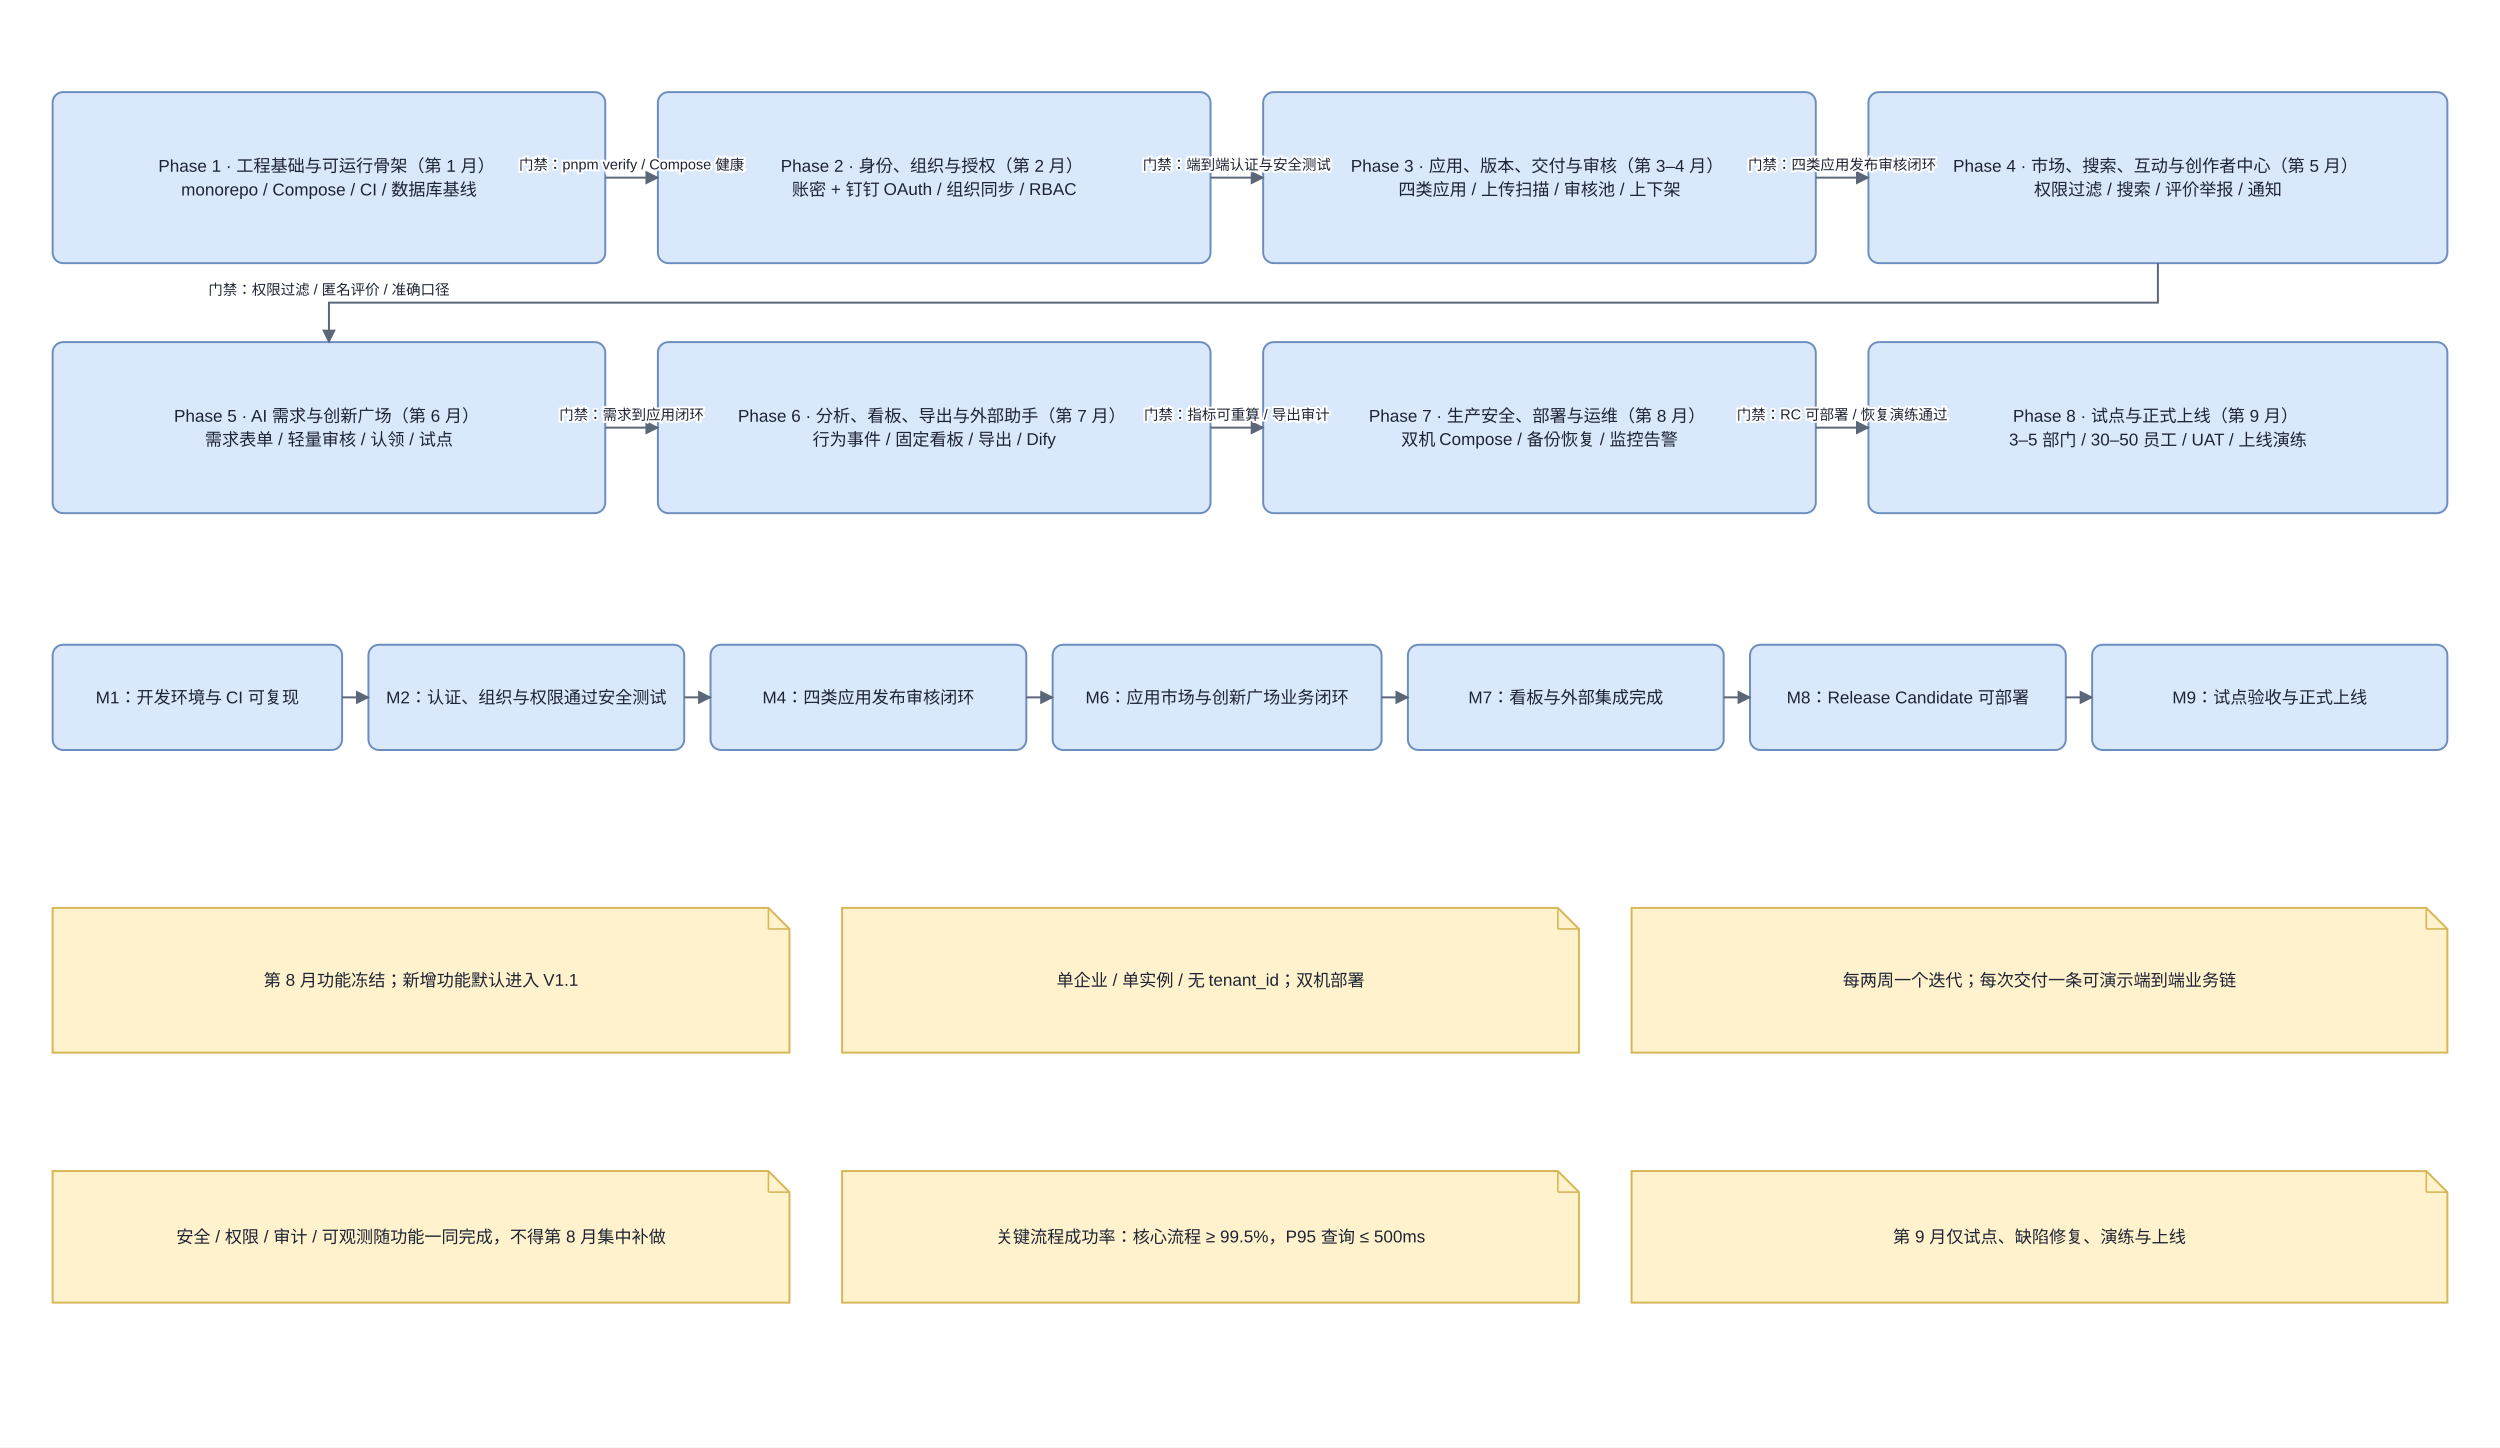
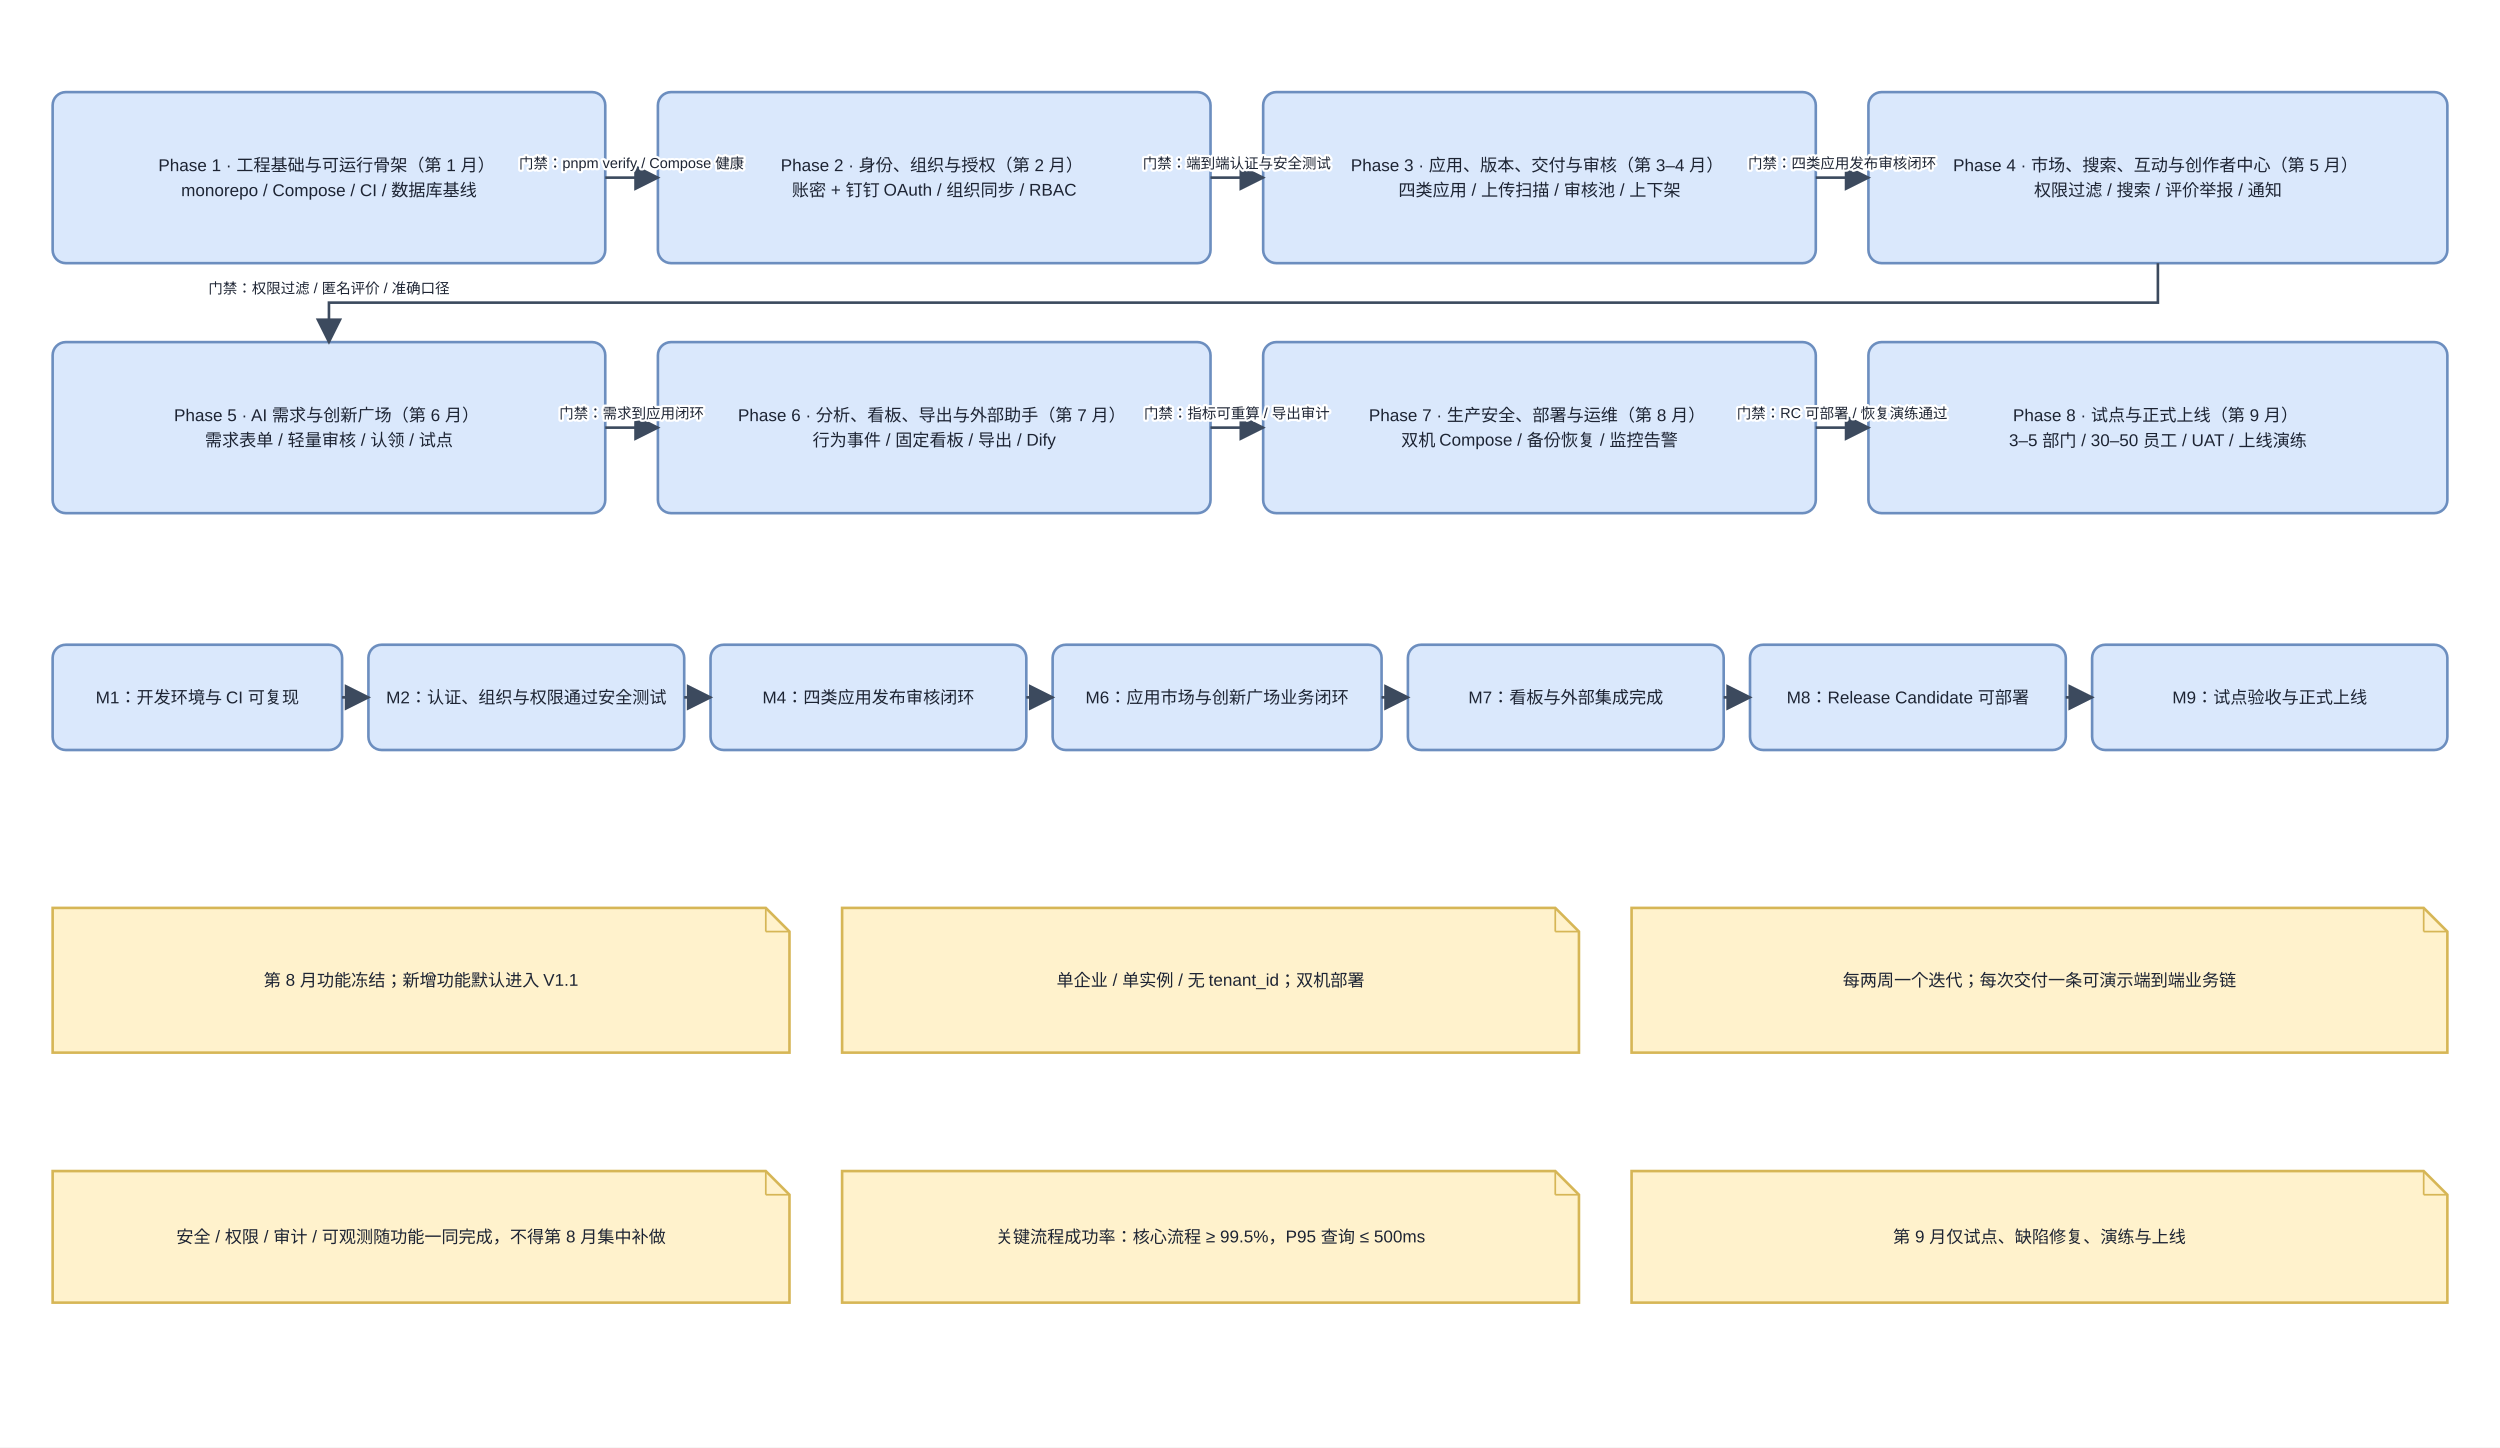
<svg xmlns="http://www.w3.org/2000/svg" width="1900" height="1100" viewBox="0 0 1900 1100">
  <defs>
-     <marker id="arrow" viewBox="0 0 10 10" refX="9" refY="5" markerWidth="7" markerHeight="7" orient="auto-start-reverse">
-       <path d="M 0 0 L 10 5 L 0 10 z" fill="#5b6779" />
+     <marker id="arrow" viewBox="0 0 10 10" refX="9" refY="5" markerWidth="10" markerHeight="10" orient="auto-start-reverse">
+       <path d="M 0 0 L 10 5 L 0 10 z" fill="#3c4a5e" />
    </marker>
  </defs>
  <rect width="1900" height="1100" fill="#ffffff" />
  <g id="ph1">
-     <rect x="40" y="70" width="420" height="130" rx="8" fill="#dae8fc" stroke="#6c8ebf" stroke-width="1.5" />
-     <text x="250" y="130.55" font-family="Microsoft YaHei, 'Segoe UI', Arial, sans-serif" font-size="13" fill="#1d2433" text-anchor="middle">
+     <rect x="40" y="70" width="420" height="130" rx="10" fill="#dae8fc" stroke="#6c8ebf" stroke-width="2" />
+     <text x="250" y="130.05" font-family="Microsoft YaHei, 'Segoe UI', Arial, sans-serif" font-size="13" fill="#1d2433" text-anchor="middle">
      <tspan x="250" dy="0">Phase 1 · 工程基础与可运行骨架（第 1 月）</tspan>
-       <tspan x="250" dy="18">monorepo / Compose / CI / 数据库基线</tspan>
+       <tspan x="250" dy="19">monorepo / Compose / CI / 数据库基线</tspan>
    </text>
  </g>
  <g id="ph2">
-     <rect x="500" y="70" width="420" height="130" rx="8" fill="#dae8fc" stroke="#6c8ebf" stroke-width="1.5" />
-     <text x="710" y="130.55" font-family="Microsoft YaHei, 'Segoe UI', Arial, sans-serif" font-size="13" fill="#1d2433" text-anchor="middle">
+     <rect x="500" y="70" width="420" height="130" rx="10" fill="#dae8fc" stroke="#6c8ebf" stroke-width="2" />
+     <text x="710" y="130.05" font-family="Microsoft YaHei, 'Segoe UI', Arial, sans-serif" font-size="13" fill="#1d2433" text-anchor="middle">
      <tspan x="710" dy="0">Phase 2 · 身份、组织与授权（第 2 月）</tspan>
-       <tspan x="710" dy="18">账密 + 钉钉 OAuth / 组织同步 / RBAC</tspan>
+       <tspan x="710" dy="19">账密 + 钉钉 OAuth / 组织同步 / RBAC</tspan>
    </text>
  </g>
  <g id="ph3">
-     <rect x="960" y="70" width="420" height="130" rx="8" fill="#dae8fc" stroke="#6c8ebf" stroke-width="1.5" />
-     <text x="1170" y="130.55" font-family="Microsoft YaHei, 'Segoe UI', Arial, sans-serif" font-size="13" fill="#1d2433" text-anchor="middle">
+     <rect x="960" y="70" width="420" height="130" rx="10" fill="#dae8fc" stroke="#6c8ebf" stroke-width="2" />
+     <text x="1170" y="130.05" font-family="Microsoft YaHei, 'Segoe UI', Arial, sans-serif" font-size="13" fill="#1d2433" text-anchor="middle">
      <tspan x="1170" dy="0">Phase 3 · 应用、版本、交付与审核（第 3–4 月）</tspan>
-       <tspan x="1170" dy="18">四类应用 / 上传扫描 / 审核池 / 上下架</tspan>
+       <tspan x="1170" dy="19">四类应用 / 上传扫描 / 审核池 / 上下架</tspan>
    </text>
  </g>
  <g id="ph4">
-     <rect x="1420" y="70" width="440" height="130" rx="8" fill="#dae8fc" stroke="#6c8ebf" stroke-width="1.5" />
-     <text x="1640" y="130.55" font-family="Microsoft YaHei, 'Segoe UI', Arial, sans-serif" font-size="13" fill="#1d2433" text-anchor="middle">
+     <rect x="1420" y="70" width="440" height="130" rx="10" fill="#dae8fc" stroke="#6c8ebf" stroke-width="2" />
+     <text x="1640" y="130.05" font-family="Microsoft YaHei, 'Segoe UI', Arial, sans-serif" font-size="13" fill="#1d2433" text-anchor="middle">
      <tspan x="1640" dy="0">Phase 4 · 市场、搜索、互动与创作者中心（第 5 月）</tspan>
-       <tspan x="1640" dy="18">权限过滤 / 搜索 / 评价举报 / 通知</tspan>
+       <tspan x="1640" dy="19">权限过滤 / 搜索 / 评价举报 / 通知</tspan>
    </text>
  </g>
  <g id="ph5">
-     <rect x="40" y="260" width="420" height="130" rx="8" fill="#dae8fc" stroke="#6c8ebf" stroke-width="1.5" />
-     <text x="250" y="320.55" font-family="Microsoft YaHei, 'Segoe UI', Arial, sans-serif" font-size="13" fill="#1d2433" text-anchor="middle">
+     <rect x="40" y="260" width="420" height="130" rx="10" fill="#dae8fc" stroke="#6c8ebf" stroke-width="2" />
+     <text x="250" y="320.05" font-family="Microsoft YaHei, 'Segoe UI', Arial, sans-serif" font-size="13" fill="#1d2433" text-anchor="middle">
      <tspan x="250" dy="0">Phase 5 · AI 需求与创新广场（第 6 月）</tspan>
-       <tspan x="250" dy="18">需求表单 / 轻量审核 / 认领 / 试点</tspan>
+       <tspan x="250" dy="19">需求表单 / 轻量审核 / 认领 / 试点</tspan>
    </text>
  </g>
  <g id="ph6">
-     <rect x="500" y="260" width="420" height="130" rx="8" fill="#dae8fc" stroke="#6c8ebf" stroke-width="1.5" />
-     <text x="710" y="320.55" font-family="Microsoft YaHei, 'Segoe UI', Arial, sans-serif" font-size="13" fill="#1d2433" text-anchor="middle">
+     <rect x="500" y="260" width="420" height="130" rx="10" fill="#dae8fc" stroke="#6c8ebf" stroke-width="2" />
+     <text x="710" y="320.05" font-family="Microsoft YaHei, 'Segoe UI', Arial, sans-serif" font-size="13" fill="#1d2433" text-anchor="middle">
      <tspan x="710" dy="0">Phase 6 · 分析、看板、导出与外部助手（第 7 月）</tspan>
-       <tspan x="710" dy="18">行为事件 / 固定看板 / 导出 / Dify</tspan>
+       <tspan x="710" dy="19">行为事件 / 固定看板 / 导出 / Dify</tspan>
    </text>
  </g>
  <g id="ph7">
-     <rect x="960" y="260" width="420" height="130" rx="8" fill="#dae8fc" stroke="#6c8ebf" stroke-width="1.5" />
-     <text x="1170" y="320.55" font-family="Microsoft YaHei, 'Segoe UI', Arial, sans-serif" font-size="13" fill="#1d2433" text-anchor="middle">
+     <rect x="960" y="260" width="420" height="130" rx="10" fill="#dae8fc" stroke="#6c8ebf" stroke-width="2" />
+     <text x="1170" y="320.05" font-family="Microsoft YaHei, 'Segoe UI', Arial, sans-serif" font-size="13" fill="#1d2433" text-anchor="middle">
      <tspan x="1170" dy="0">Phase 7 · 生产安全、部署与运维（第 8 月）</tspan>
-       <tspan x="1170" dy="18">双机 Compose / 备份恢复 / 监控告警</tspan>
+       <tspan x="1170" dy="19">双机 Compose / 备份恢复 / 监控告警</tspan>
    </text>
  </g>
  <g id="ph8">
-     <rect x="1420" y="260" width="440" height="130" rx="8" fill="#dae8fc" stroke="#6c8ebf" stroke-width="1.5" />
-     <text x="1640" y="320.55" font-family="Microsoft YaHei, 'Segoe UI', Arial, sans-serif" font-size="13" fill="#1d2433" text-anchor="middle">
+     <rect x="1420" y="260" width="440" height="130" rx="10" fill="#dae8fc" stroke="#6c8ebf" stroke-width="2" />
+     <text x="1640" y="320.05" font-family="Microsoft YaHei, 'Segoe UI', Arial, sans-serif" font-size="13" fill="#1d2433" text-anchor="middle">
      <tspan x="1640" dy="0">Phase 8 · 试点与正式上线（第 9 月）</tspan>
-       <tspan x="1640" dy="18">3–5 部门 / 30–50 员工 / UAT / 上线演练</tspan>
+       <tspan x="1640" dy="19">3–5 部门 / 30–50 员工 / UAT / 上线演练</tspan>
    </text>
  </g>
  <g id="m1">
-     <rect x="40" y="490" width="220" height="80" rx="8" fill="#dae8fc" stroke="#6c8ebf" stroke-width="1.5" />
+     <rect x="40" y="490" width="220" height="80" rx="10" fill="#dae8fc" stroke="#6c8ebf" stroke-width="2" />
    <text x="150" y="534.55" font-family="Microsoft YaHei, 'Segoe UI', Arial, sans-serif" font-size="13" fill="#1d2433" text-anchor="middle">
      <tspan x="150" dy="0">M1：开发环境与 CI 可复现</tspan>
    </text>
  </g>
  <g id="m2">
-     <rect x="280" y="490" width="240" height="80" rx="8" fill="#dae8fc" stroke="#6c8ebf" stroke-width="1.5" />
+     <rect x="280" y="490" width="240" height="80" rx="10" fill="#dae8fc" stroke="#6c8ebf" stroke-width="2" />
    <text x="400" y="534.55" font-family="Microsoft YaHei, 'Segoe UI', Arial, sans-serif" font-size="13" fill="#1d2433" text-anchor="middle">
      <tspan x="400" dy="0">M2：认证、组织与权限通过安全测试</tspan>
    </text>
  </g>
  <g id="m4">
-     <rect x="540" y="490" width="240" height="80" rx="8" fill="#dae8fc" stroke="#6c8ebf" stroke-width="1.5" />
+     <rect x="540" y="490" width="240" height="80" rx="10" fill="#dae8fc" stroke="#6c8ebf" stroke-width="2" />
    <text x="660" y="534.55" font-family="Microsoft YaHei, 'Segoe UI', Arial, sans-serif" font-size="13" fill="#1d2433" text-anchor="middle">
      <tspan x="660" dy="0">M4：四类应用发布审核闭环</tspan>
    </text>
  </g>
  <g id="m6">
-     <rect x="800" y="490" width="250" height="80" rx="8" fill="#dae8fc" stroke="#6c8ebf" stroke-width="1.5" />
+     <rect x="800" y="490" width="250" height="80" rx="10" fill="#dae8fc" stroke="#6c8ebf" stroke-width="2" />
    <text x="925" y="534.55" font-family="Microsoft YaHei, 'Segoe UI', Arial, sans-serif" font-size="13" fill="#1d2433" text-anchor="middle">
      <tspan x="925" dy="0">M6：应用市场与创新广场业务闭环</tspan>
    </text>
  </g>
  <g id="m7">
-     <rect x="1070" y="490" width="240" height="80" rx="8" fill="#dae8fc" stroke="#6c8ebf" stroke-width="1.5" />
+     <rect x="1070" y="490" width="240" height="80" rx="10" fill="#dae8fc" stroke="#6c8ebf" stroke-width="2" />
    <text x="1190" y="534.55" font-family="Microsoft YaHei, 'Segoe UI', Arial, sans-serif" font-size="13" fill="#1d2433" text-anchor="middle">
      <tspan x="1190" dy="0">M7：看板与外部集成完成</tspan>
    </text>
  </g>
  <g id="m8">
-     <rect x="1330" y="490" width="240" height="80" rx="8" fill="#dae8fc" stroke="#6c8ebf" stroke-width="1.5" />
+     <rect x="1330" y="490" width="240" height="80" rx="10" fill="#dae8fc" stroke="#6c8ebf" stroke-width="2" />
    <text x="1450" y="534.55" font-family="Microsoft YaHei, 'Segoe UI', Arial, sans-serif" font-size="13" fill="#1d2433" text-anchor="middle">
      <tspan x="1450" dy="0">M8：Release Candidate 可部署</tspan>
    </text>
  </g>
  <g id="m9">
-     <rect x="1590" y="490" width="270" height="80" rx="8" fill="#dae8fc" stroke="#6c8ebf" stroke-width="1.5" />
+     <rect x="1590" y="490" width="270" height="80" rx="10" fill="#dae8fc" stroke="#6c8ebf" stroke-width="2" />
    <text x="1725" y="534.55" font-family="Microsoft YaHei, 'Segoe UI', Arial, sans-serif" font-size="13" fill="#1d2433" text-anchor="middle">
      <tspan x="1725" dy="0">M9：试点验收与正式上线</tspan>
    </text>
  </g>
  <g id="c1">
-     <polygon points="40,690 584,690 600,706 600,800 40,800" fill="#fff2cc" stroke="#d6b656" stroke-width="1.5" />
-     <line x1="584" y1="690" x2="584" y2="706" stroke="#d6b656" stroke-width="1.2" />
-     <line x1="584" y1="706" x2="600" y2="706" stroke="#d6b656" stroke-width="1.2" />
+     <polygon points="40,690 582,690 600,708 600,800 40,800" fill="#fff2cc" stroke="#d6b656" stroke-width="2" />
+     <line x1="582" y1="690" x2="582" y2="708" stroke="#d6b656" stroke-width="1.3" />
+     <line x1="582" y1="708" x2="600" y2="708" stroke="#d6b656" stroke-width="1.3" />
    <text x="320" y="749.55" font-family="Microsoft YaHei, 'Segoe UI', Arial, sans-serif" font-size="13" fill="#1d2433" text-anchor="middle">
      <tspan x="320" dy="0">第 8 月功能冻结；新增功能默认进入 V1.1</tspan>
    </text>
  </g>
  <g id="c2">
-     <polygon points="640,690 1184,690 1200,706 1200,800 640,800" fill="#fff2cc" stroke="#d6b656" stroke-width="1.5" />
-     <line x1="1184" y1="690" x2="1184" y2="706" stroke="#d6b656" stroke-width="1.2" />
-     <line x1="1184" y1="706" x2="1200" y2="706" stroke="#d6b656" stroke-width="1.2" />
+     <polygon points="640,690 1182,690 1200,708 1200,800 640,800" fill="#fff2cc" stroke="#d6b656" stroke-width="2" />
+     <line x1="1182" y1="690" x2="1182" y2="708" stroke="#d6b656" stroke-width="1.3" />
+     <line x1="1182" y1="708" x2="1200" y2="708" stroke="#d6b656" stroke-width="1.3" />
    <text x="920" y="749.55" font-family="Microsoft YaHei, 'Segoe UI', Arial, sans-serif" font-size="13" fill="#1d2433" text-anchor="middle">
      <tspan x="920" dy="0">单企业 / 单实例 / 无 tenant_id；双机部署</tspan>
    </text>
  </g>
  <g id="c3">
-     <polygon points="1240,690 1844,690 1860,706 1860,800 1240,800" fill="#fff2cc" stroke="#d6b656" stroke-width="1.5" />
-     <line x1="1844" y1="690" x2="1844" y2="706" stroke="#d6b656" stroke-width="1.2" />
-     <line x1="1844" y1="706" x2="1860" y2="706" stroke="#d6b656" stroke-width="1.2" />
+     <polygon points="1240,690 1842,690 1860,708 1860,800 1240,800" fill="#fff2cc" stroke="#d6b656" stroke-width="2" />
+     <line x1="1842" y1="690" x2="1842" y2="708" stroke="#d6b656" stroke-width="1.3" />
+     <line x1="1842" y1="708" x2="1860" y2="708" stroke="#d6b656" stroke-width="1.3" />
    <text x="1550" y="749.55" font-family="Microsoft YaHei, 'Segoe UI', Arial, sans-serif" font-size="13" fill="#1d2433" text-anchor="middle">
      <tspan x="1550" dy="0">每两周一个迭代；每次交付一条可演示端到端业务链</tspan>
    </text>
  </g>
  <g id="c4">
-     <polygon points="40,890 584,890 600,906 600,990 40,990" fill="#fff2cc" stroke="#d6b656" stroke-width="1.5" />
-     <line x1="584" y1="890" x2="584" y2="906" stroke="#d6b656" stroke-width="1.2" />
-     <line x1="584" y1="906" x2="600" y2="906" stroke="#d6b656" stroke-width="1.2" />
+     <polygon points="40,890 582,890 600,908 600,990 40,990" fill="#fff2cc" stroke="#d6b656" stroke-width="2" />
+     <line x1="582" y1="890" x2="582" y2="908" stroke="#d6b656" stroke-width="1.3" />
+     <line x1="582" y1="908" x2="600" y2="908" stroke="#d6b656" stroke-width="1.3" />
    <text x="320" y="944.55" font-family="Microsoft YaHei, 'Segoe UI', Arial, sans-serif" font-size="13" fill="#1d2433" text-anchor="middle">
      <tspan x="320" dy="0">安全 / 权限 / 审计 / 可观测随功能一同完成，不得第 8 月集中补做</tspan>
    </text>
  </g>
  <g id="c5">
-     <polygon points="640,890 1184,890 1200,906 1200,990 640,990" fill="#fff2cc" stroke="#d6b656" stroke-width="1.5" />
-     <line x1="1184" y1="890" x2="1184" y2="906" stroke="#d6b656" stroke-width="1.2" />
-     <line x1="1184" y1="906" x2="1200" y2="906" stroke="#d6b656" stroke-width="1.2" />
+     <polygon points="640,890 1182,890 1200,908 1200,990 640,990" fill="#fff2cc" stroke="#d6b656" stroke-width="2" />
+     <line x1="1182" y1="890" x2="1182" y2="908" stroke="#d6b656" stroke-width="1.3" />
+     <line x1="1182" y1="908" x2="1200" y2="908" stroke="#d6b656" stroke-width="1.3" />
    <text x="920" y="944.55" font-family="Microsoft YaHei, 'Segoe UI', Arial, sans-serif" font-size="13" fill="#1d2433" text-anchor="middle">
      <tspan x="920" dy="0">关键流程成功率：核心流程 ≥ 99.5%，P95 查询 ≤ 500ms</tspan>
    </text>
  </g>
  <g id="c6">
-     <polygon points="1240,890 1844,890 1860,906 1860,990 1240,990" fill="#fff2cc" stroke="#d6b656" stroke-width="1.5" />
-     <line x1="1844" y1="890" x2="1844" y2="906" stroke="#d6b656" stroke-width="1.2" />
-     <line x1="1844" y1="906" x2="1860" y2="906" stroke="#d6b656" stroke-width="1.2" />
+     <polygon points="1240,890 1842,890 1860,908 1860,990 1240,990" fill="#fff2cc" stroke="#d6b656" stroke-width="2" />
+     <line x1="1842" y1="890" x2="1842" y2="908" stroke="#d6b656" stroke-width="1.3" />
+     <line x1="1842" y1="908" x2="1860" y2="908" stroke="#d6b656" stroke-width="1.3" />
    <text x="1550" y="944.55" font-family="Microsoft YaHei, 'Segoe UI', Arial, sans-serif" font-size="13" fill="#1d2433" text-anchor="middle">
      <tspan x="1550" dy="0">第 9 月仅试点、缺陷修复、演练与上线</tspan>
    </text>
  </g>
  <g id="e1">
-     <path d="M 460 135 L 480 135 L 480 135 L 500 135" fill="none" stroke="#5b6779" stroke-width="1.5" marker-end="url(#arrow)" />
-     <text x="480" y="129" font-family="Microsoft YaHei, 'Segoe UI', Arial, sans-serif" font-size="11" fill="#1d2433" text-anchor="middle" stroke="#ffffff" stroke-width="3" paint-order="stroke">门禁：pnpm verify / Compose 健康</text>
+     <path d="M 460 135 L 480 135 L 480 135 L 500 135" fill="none" stroke="#3c4a5e" stroke-width="2" marker-end="url(#arrow)" />
+     <text x="480" y="128" font-family="Microsoft YaHei, 'Segoe UI', Arial, sans-serif" font-size="11" fill="#1d2433" text-anchor="middle" stroke="#ffffff" stroke-width="3.5" paint-order="stroke" stroke-linejoin="round">门禁：pnpm verify / Compose 健康</text>
  </g>
  <g id="e2">
-     <path d="M 920 135 L 940 135 L 940 135 L 960 135" fill="none" stroke="#5b6779" stroke-width="1.5" marker-end="url(#arrow)" />
-     <text x="940" y="129" font-family="Microsoft YaHei, 'Segoe UI', Arial, sans-serif" font-size="11" fill="#1d2433" text-anchor="middle" stroke="#ffffff" stroke-width="3" paint-order="stroke">门禁：端到端认证与安全测试</text>
+     <path d="M 920 135 L 940 135 L 940 135 L 960 135" fill="none" stroke="#3c4a5e" stroke-width="2" marker-end="url(#arrow)" />
+     <text x="940" y="128" font-family="Microsoft YaHei, 'Segoe UI', Arial, sans-serif" font-size="11" fill="#1d2433" text-anchor="middle" stroke="#ffffff" stroke-width="3.5" paint-order="stroke" stroke-linejoin="round">门禁：端到端认证与安全测试</text>
  </g>
  <g id="e3">
-     <path d="M 1380 135 L 1400 135 L 1400 135 L 1420 135" fill="none" stroke="#5b6779" stroke-width="1.5" marker-end="url(#arrow)" />
-     <text x="1400" y="129" font-family="Microsoft YaHei, 'Segoe UI', Arial, sans-serif" font-size="11" fill="#1d2433" text-anchor="middle" stroke="#ffffff" stroke-width="3" paint-order="stroke">门禁：四类应用发布审核闭环</text>
+     <path d="M 1380 135 L 1400 135 L 1400 135 L 1420 135" fill="none" stroke="#3c4a5e" stroke-width="2" marker-end="url(#arrow)" />
+     <text x="1400" y="128" font-family="Microsoft YaHei, 'Segoe UI', Arial, sans-serif" font-size="11" fill="#1d2433" text-anchor="middle" stroke="#ffffff" stroke-width="3.5" paint-order="stroke" stroke-linejoin="round">门禁：四类应用发布审核闭环</text>
  </g>
  <g id="e4">
-     <path d="M 1640 200 L 1640 230 L 250 230 L 250 260" fill="none" stroke="#5b6779" stroke-width="1.5" marker-end="url(#arrow)" />
-     <text x="250" y="224" font-family="Microsoft YaHei, 'Segoe UI', Arial, sans-serif" font-size="11" fill="#1d2433" text-anchor="middle" stroke="#ffffff" stroke-width="3" paint-order="stroke">门禁：权限过滤 / 匿名评价 / 准确口径</text>
+     <path d="M 1640 200 L 1640 230 L 250 230 L 250 260" fill="none" stroke="#3c4a5e" stroke-width="2" marker-end="url(#arrow)" />
+     <text x="250" y="223" font-family="Microsoft YaHei, 'Segoe UI', Arial, sans-serif" font-size="11" fill="#1d2433" text-anchor="middle" stroke="#ffffff" stroke-width="3.5" paint-order="stroke" stroke-linejoin="round">门禁：权限过滤 / 匿名评价 / 准确口径</text>
  </g>
  <g id="e5">
-     <path d="M 460 325 L 480 325 L 480 325 L 500 325" fill="none" stroke="#5b6779" stroke-width="1.5" marker-end="url(#arrow)" />
-     <text x="480" y="319" font-family="Microsoft YaHei, 'Segoe UI', Arial, sans-serif" font-size="11" fill="#1d2433" text-anchor="middle" stroke="#ffffff" stroke-width="3" paint-order="stroke">门禁：需求到应用闭环</text>
+     <path d="M 460 325 L 480 325 L 480 325 L 500 325" fill="none" stroke="#3c4a5e" stroke-width="2" marker-end="url(#arrow)" />
+     <text x="480" y="318" font-family="Microsoft YaHei, 'Segoe UI', Arial, sans-serif" font-size="11" fill="#1d2433" text-anchor="middle" stroke="#ffffff" stroke-width="3.5" paint-order="stroke" stroke-linejoin="round">门禁：需求到应用闭环</text>
  </g>
  <g id="e6">
-     <path d="M 920 325 L 940 325 L 940 325 L 960 325" fill="none" stroke="#5b6779" stroke-width="1.5" marker-end="url(#arrow)" />
-     <text x="940" y="319" font-family="Microsoft YaHei, 'Segoe UI', Arial, sans-serif" font-size="11" fill="#1d2433" text-anchor="middle" stroke="#ffffff" stroke-width="3" paint-order="stroke">门禁：指标可重算 / 导出审计</text>
+     <path d="M 920 325 L 940 325 L 940 325 L 960 325" fill="none" stroke="#3c4a5e" stroke-width="2" marker-end="url(#arrow)" />
+     <text x="940" y="318" font-family="Microsoft YaHei, 'Segoe UI', Arial, sans-serif" font-size="11" fill="#1d2433" text-anchor="middle" stroke="#ffffff" stroke-width="3.5" paint-order="stroke" stroke-linejoin="round">门禁：指标可重算 / 导出审计</text>
  </g>
  <g id="e7">
-     <path d="M 1380 325 L 1400 325 L 1400 325 L 1420 325" fill="none" stroke="#5b6779" stroke-width="1.5" marker-end="url(#arrow)" />
-     <text x="1400" y="319" font-family="Microsoft YaHei, 'Segoe UI', Arial, sans-serif" font-size="11" fill="#1d2433" text-anchor="middle" stroke="#ffffff" stroke-width="3" paint-order="stroke">门禁：RC 可部署 / 恢复演练通过</text>
+     <path d="M 1380 325 L 1400 325 L 1400 325 L 1420 325" fill="none" stroke="#3c4a5e" stroke-width="2" marker-end="url(#arrow)" />
+     <text x="1400" y="318" font-family="Microsoft YaHei, 'Segoe UI', Arial, sans-serif" font-size="11" fill="#1d2433" text-anchor="middle" stroke="#ffffff" stroke-width="3.5" paint-order="stroke" stroke-linejoin="round">门禁：RC 可部署 / 恢复演练通过</text>
  </g>
  <g id="e8">
-     <path d="M 260 530 L 270 530 L 270 530 L 280 530" fill="none" stroke="#5b6779" stroke-width="1.5" marker-end="url(#arrow)" />
+     <path d="M 260 530 L 270 530 L 270 530 L 280 530" fill="none" stroke="#3c4a5e" stroke-width="2" marker-end="url(#arrow)" />
  </g>
  <g id="e9">
-     <path d="M 520 530 L 530 530 L 530 530 L 540 530" fill="none" stroke="#5b6779" stroke-width="1.5" marker-end="url(#arrow)" />
+     <path d="M 520 530 L 530 530 L 530 530 L 540 530" fill="none" stroke="#3c4a5e" stroke-width="2" marker-end="url(#arrow)" />
  </g>
  <g id="e10">
-     <path d="M 780 530 L 790 530 L 790 530 L 800 530" fill="none" stroke="#5b6779" stroke-width="1.5" marker-end="url(#arrow)" />
+     <path d="M 780 530 L 790 530 L 790 530 L 800 530" fill="none" stroke="#3c4a5e" stroke-width="2" marker-end="url(#arrow)" />
  </g>
  <g id="e11">
-     <path d="M 1050 530 L 1060 530 L 1060 530 L 1070 530" fill="none" stroke="#5b6779" stroke-width="1.5" marker-end="url(#arrow)" />
+     <path d="M 1050 530 L 1060 530 L 1060 530 L 1070 530" fill="none" stroke="#3c4a5e" stroke-width="2" marker-end="url(#arrow)" />
  </g>
  <g id="e12">
-     <path d="M 1310 530 L 1320 530 L 1320 530 L 1330 530" fill="none" stroke="#5b6779" stroke-width="1.5" marker-end="url(#arrow)" />
+     <path d="M 1310 530 L 1320 530 L 1320 530 L 1330 530" fill="none" stroke="#3c4a5e" stroke-width="2" marker-end="url(#arrow)" />
  </g>
  <g id="e13">
-     <path d="M 1570 530 L 1580 530 L 1580 530 L 1590 530" fill="none" stroke="#5b6779" stroke-width="1.5" marker-end="url(#arrow)" />
+     <path d="M 1570 530 L 1580 530 L 1580 530 L 1590 530" fill="none" stroke="#3c4a5e" stroke-width="2" marker-end="url(#arrow)" />
  </g>
</svg>
